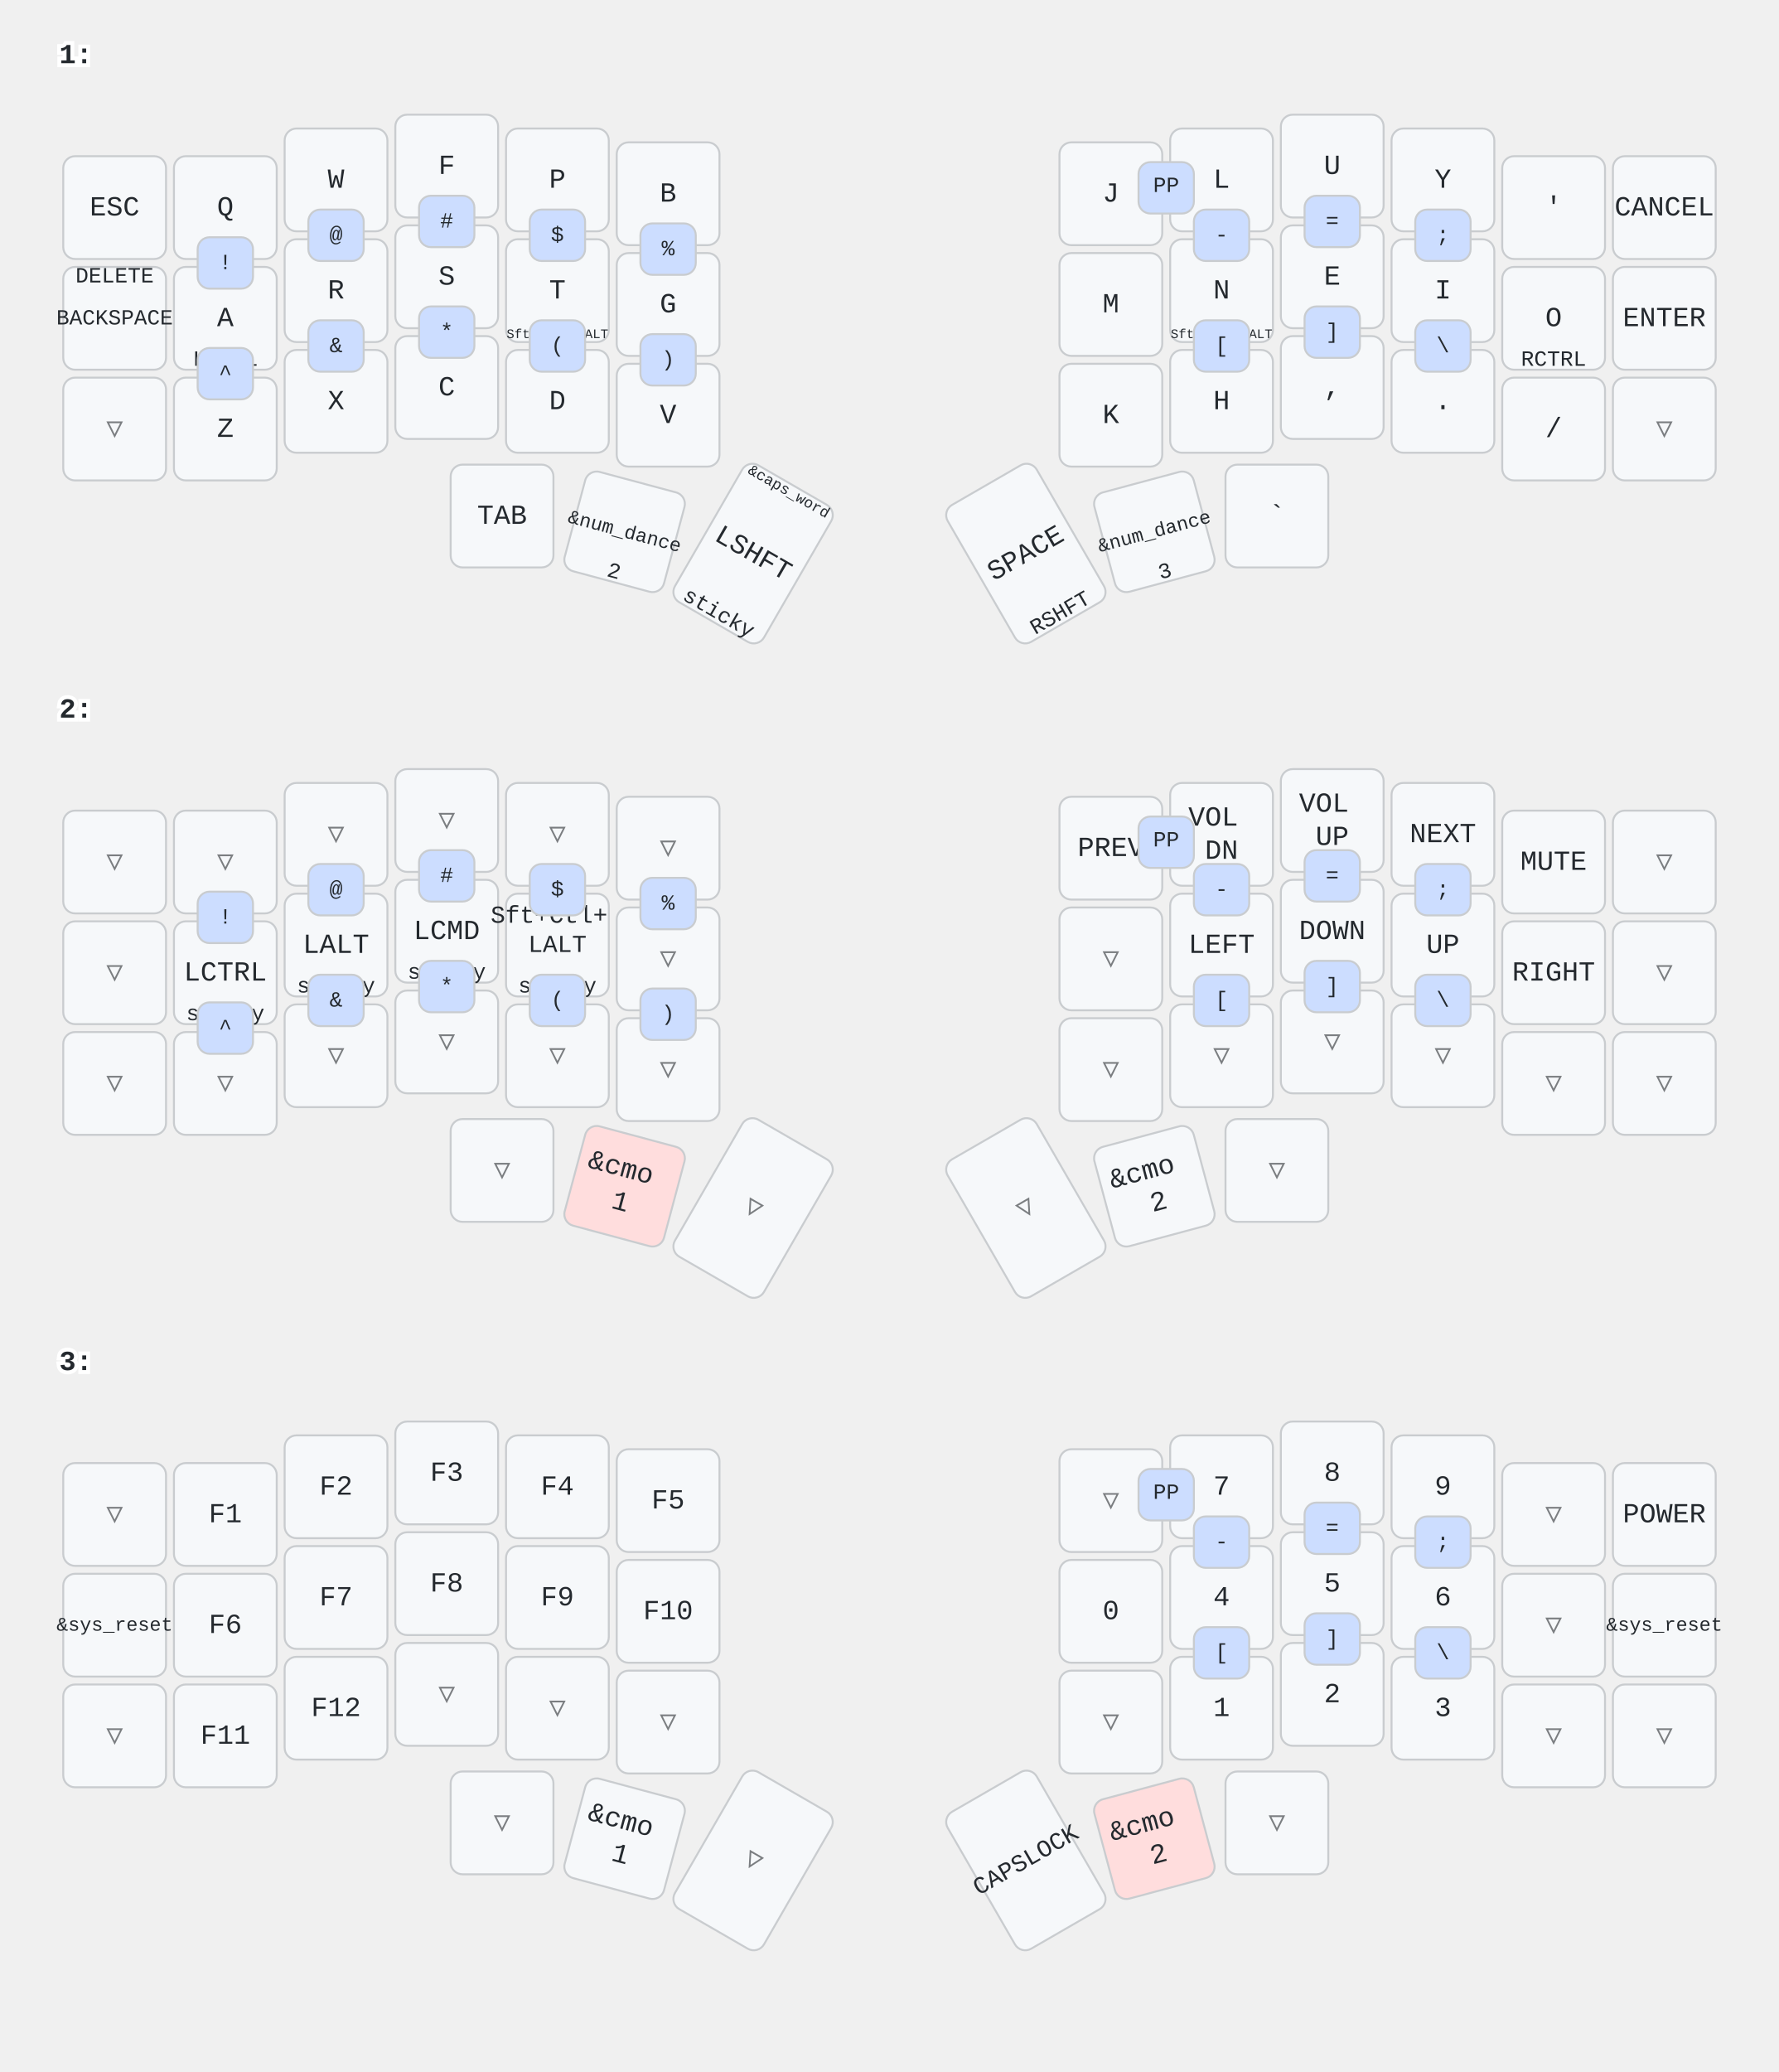
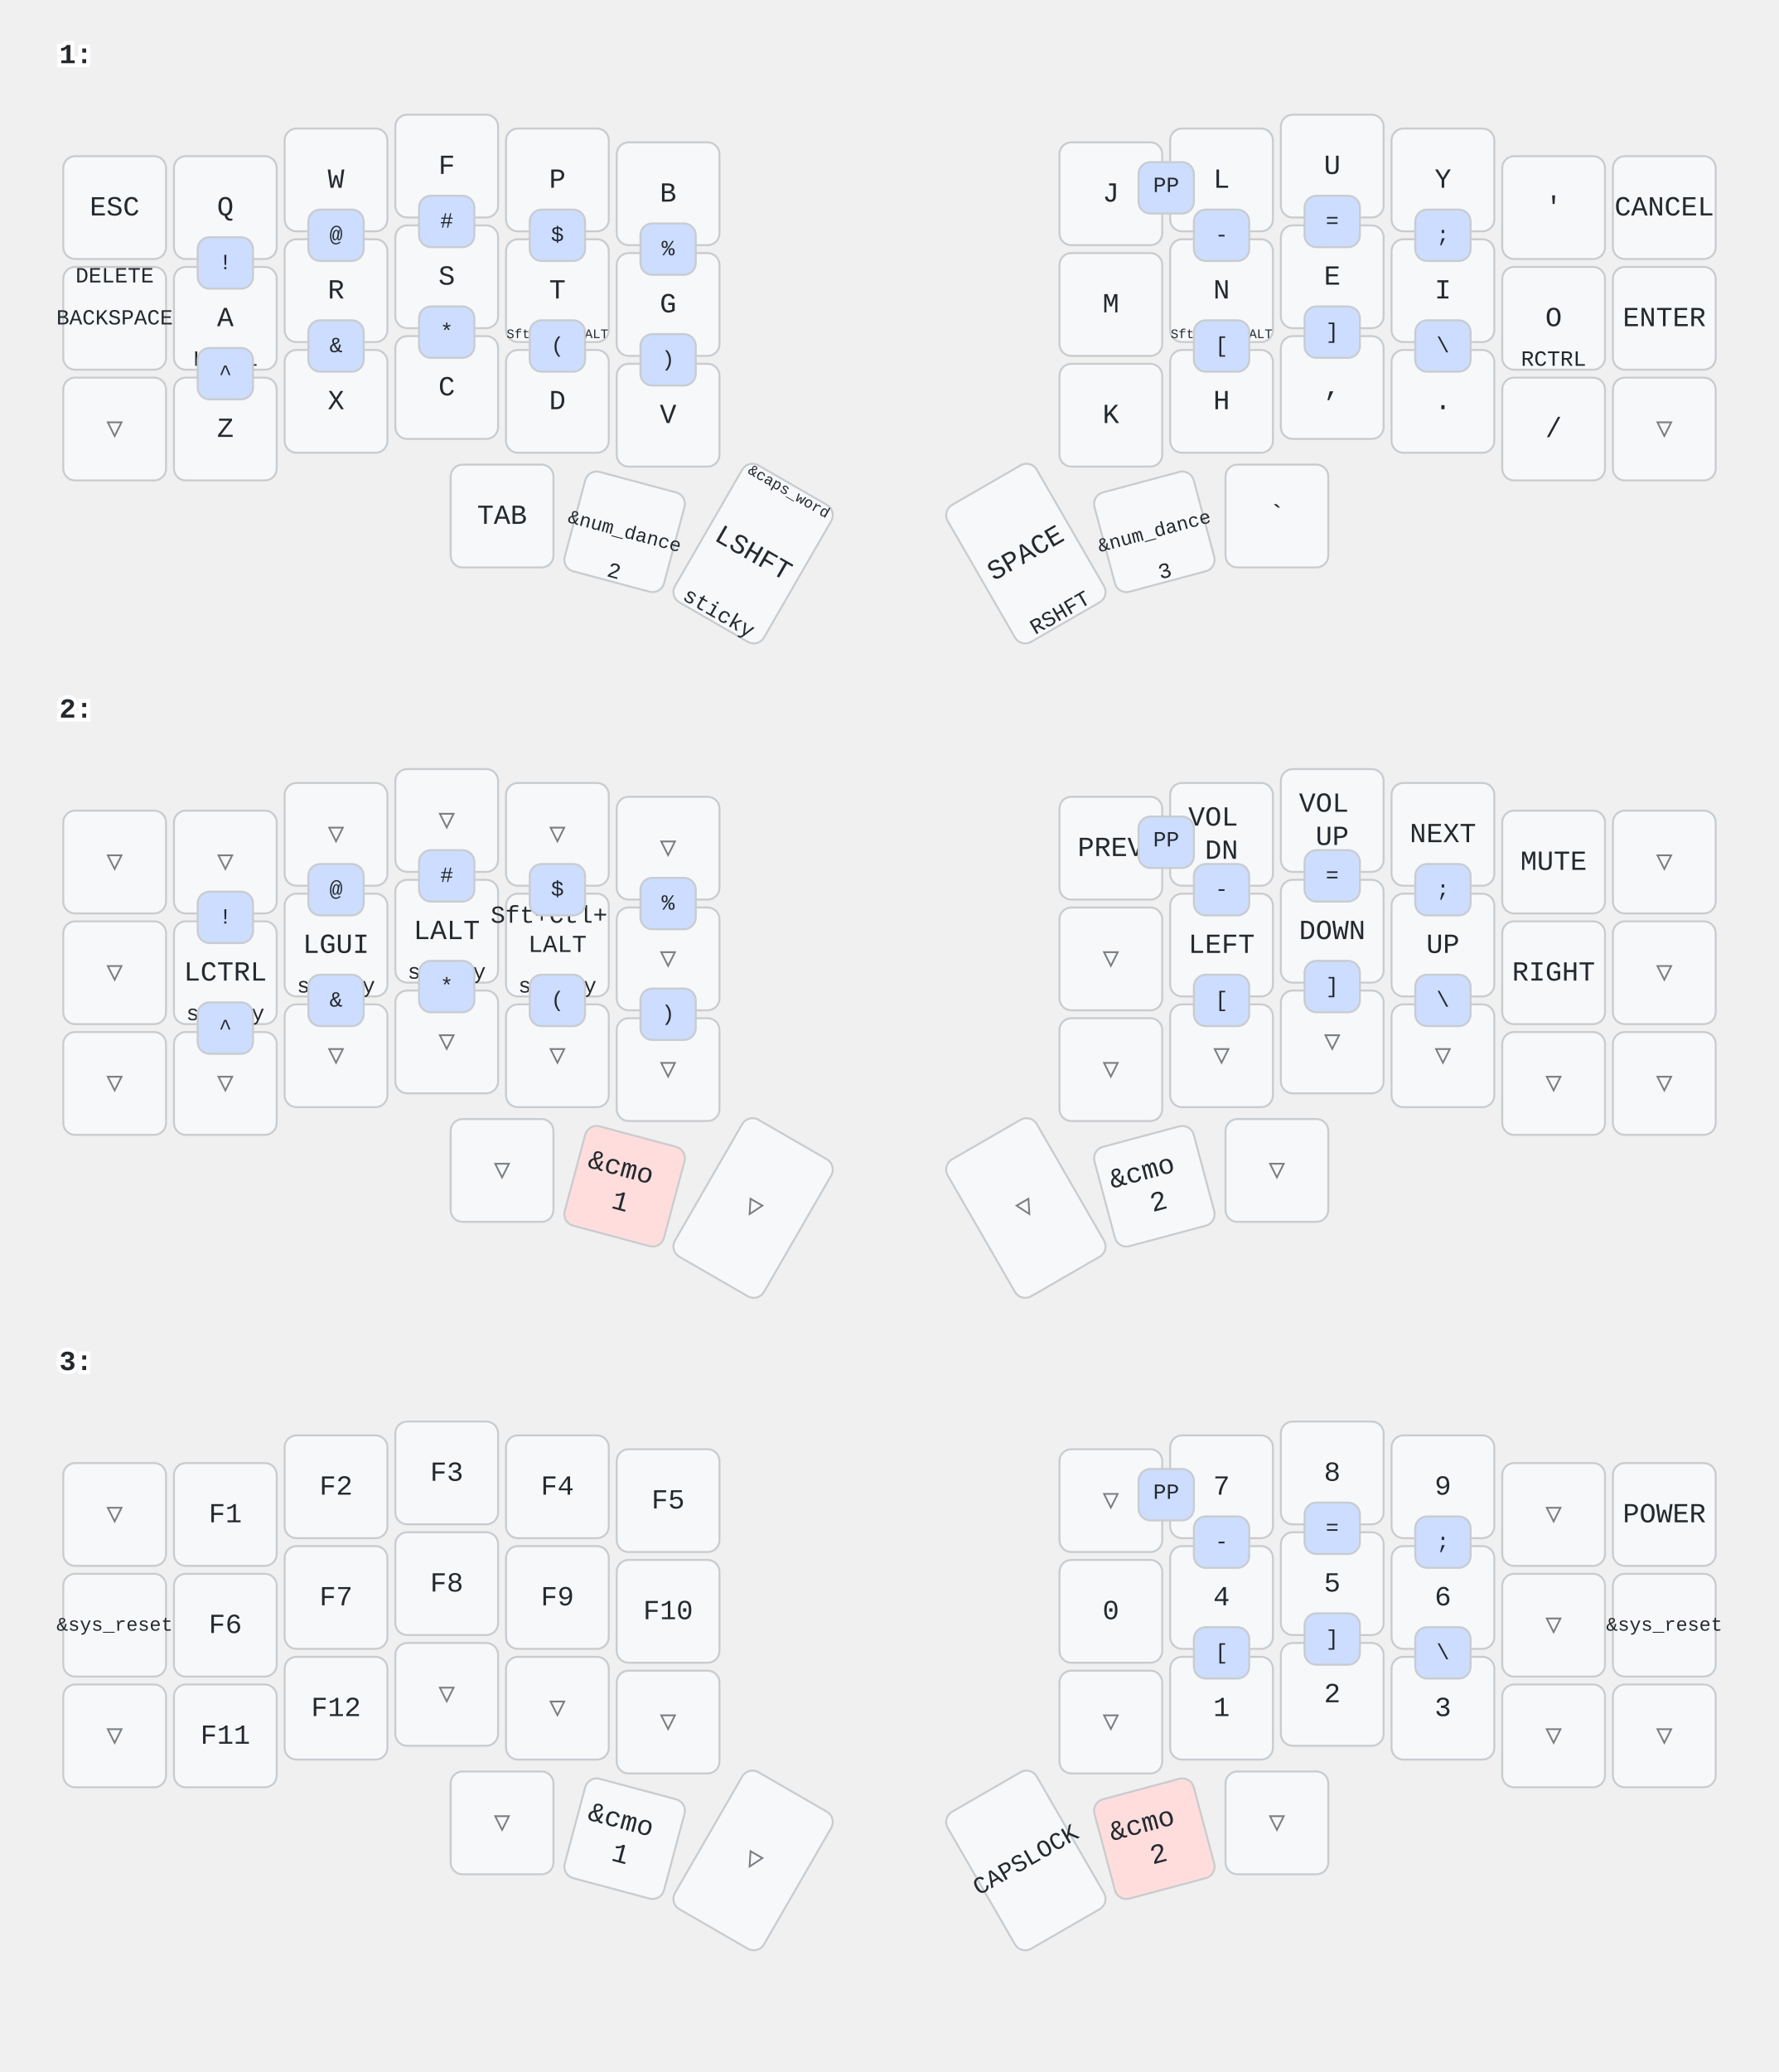
<svg xmlns="http://www.w3.org/2000/svg" width="900" height="1048" viewBox="0 0 900 1048" class="keymap">
  <style>/* inherit to force styles through use tags */
svg path {
    fill: inherit;
}

/* font and background color specifications */
svg.keymap {
    font-family: SFMono-Regular,Consolas,Liberation Mono,Menlo,monospace;
    font-size: 14px;
    font-kerning: normal;
    text-rendering: optimizeLegibility;
    fill: #24292e;
}

/* default key styling */
rect.key {
    fill: #f6f8fa;
}

rect.key, rect.combo {
    stroke: #c9cccf;
    stroke-width: 1;
}

/* default key side styling, only used is draw_key_sides is set */
rect.side {
    filter: brightness(90%);
}

/* color accent for combo boxes */
rect.combo, rect.combo-separate {
    fill: #cdf;
}

/* color accent for held keys */
rect.held, rect.combo.held {
    fill: #fdd;
}

/* color accent for ghost (optional) keys */
rect.ghost, rect.combo.ghost {
    stroke-dasharray: 4, 4;
    stroke-width: 2;
}

text {
    text-anchor: middle;
    dominant-baseline: middle;
}

/* styling for layer labels */
text.label {
    font-weight: bold;
    text-anchor: start;
    stroke: white;
    stroke-width: 4;
    paint-order: stroke;
}

/* styling for optional footer */
text.footer {
    text-anchor: end;
    dominant-baseline: auto;
    stroke: white;
    stroke-width: 4;
    paint-order: stroke;
}

/* styling for combo tap, and key hold/shifted label text */
text.combo, text.hold, text.shifted {
    font-size: 11px;
}

text.hold {
    text-anchor: middle;
    dominant-baseline: auto;
}

text.shifted {
    text-anchor: middle;
    dominant-baseline: hanging;
}

/* styling for hold/shifted label text in combo box */
text.combo.hold, text.combo.shifted {
    font-size: 8px;
}

/* lighter symbol for transparent keys */
text.trans {
    fill: #7b7e81;
}

/* styling for combo dendrons */
path.combo {
    stroke-width: 1;
    stroke: gray;
    fill: none;
}

/* Start Tabler Icons Cleanup */
/* cannot use height/width with glyphs */
.icon-tabler &gt; path {
    fill: inherit;
    stroke: inherit;
    stroke-width: 2;
}
/* hide tabler's default box */
.icon-tabler &gt; path[stroke="none"][fill="none"] {
    visibility: hidden;
}
/* End Tabler Icons Cleanup */
</style>
  <g transform="translate(30, 0)" class="layer-1">
    <text x="0" y="28" class="label">1:</text>
    <g transform="translate(0, 56)">
      <g transform="translate(28, 49)" class="key keypos-0">
        <rect rx="6" ry="6" x="-26" y="-26" width="52" height="52" class="key" />
        <text x="0" y="0" class="key tap">ESC</text>
      </g>
      <g transform="translate(84, 49)" class="key keypos-1">
        <rect rx="6" ry="6" x="-26" y="-26" width="52" height="52" class="key" />
        <text x="0" y="0" class="key tap">Q</text>
      </g>
      <g transform="translate(140, 35)" class="key keypos-2">
        <rect rx="6" ry="6" x="-26" y="-26" width="52" height="52" class="key" />
        <text x="0" y="0" class="key tap">W</text>
      </g>
      <g transform="translate(196, 28)" class="key keypos-3">
        <rect rx="6" ry="6" x="-26" y="-26" width="52" height="52" class="key" />
        <text x="0" y="0" class="key tap">F</text>
      </g>
      <g transform="translate(252, 35)" class="key keypos-4">
        <rect rx="6" ry="6" x="-26" y="-26" width="52" height="52" class="key" />
        <text x="0" y="0" class="key tap">P</text>
      </g>
      <g transform="translate(308, 42)" class="key keypos-5">
        <rect rx="6" ry="6" x="-26" y="-26" width="52" height="52" class="key" />
        <text x="0" y="0" class="key tap">B</text>
      </g>
      <g transform="translate(532, 42)" class="key keypos-6">
        <rect rx="6" ry="6" x="-26" y="-26" width="52" height="52" class="key" />
        <text x="0" y="0" class="key tap">J</text>
      </g>
      <g transform="translate(588, 35)" class="key keypos-7">
        <rect rx="6" ry="6" x="-26" y="-26" width="52" height="52" class="key" />
        <text x="0" y="0" class="key tap">L</text>
      </g>
      <g transform="translate(644, 28)" class="key keypos-8">
        <rect rx="6" ry="6" x="-26" y="-26" width="52" height="52" class="key" />
        <text x="0" y="0" class="key tap">U</text>
      </g>
      <g transform="translate(700, 35)" class="key keypos-9">
        <rect rx="6" ry="6" x="-26" y="-26" width="52" height="52" class="key" />
        <text x="0" y="0" class="key tap">Y</text>
      </g>
      <g transform="translate(756, 49)" class="key keypos-10">
        <rect rx="6" ry="6" x="-26" y="-26" width="52" height="52" class="key" />
        <text x="0" y="0" class="key tap">'</text>
      </g>
      <g transform="translate(812, 49)" class="key keypos-11">
        <rect rx="6" ry="6" x="-26" y="-26" width="52" height="52" class="key" />
        <text x="0" y="0" class="key tap">CANCEL</text>
      </g>
      <g transform="translate(28, 105)" class="key keypos-12">
        <rect rx="6" ry="6" x="-26" y="-26" width="52" height="52" class="key" />
        <text x="0" y="0" class="key tap">
          <tspan style="font-size: 78%">BACKSPACE</tspan>
        </text>
        <text x="0" y="-24" class="key shifted">DELETE</text>
      </g>
      <g transform="translate(84, 105)" class="key keypos-13">
        <rect rx="6" ry="6" x="-26" y="-26" width="52" height="52" class="key" />
        <text x="0" y="0" class="key tap">A</text>
        <text x="0" y="24" class="key hold">LCTRL</text>
      </g>
      <g transform="translate(140, 91)" class="key keypos-14">
        <rect rx="6" ry="6" x="-26" y="-26" width="52" height="52" class="key" />
        <text x="0" y="0" class="key tap">R</text>
        <text x="0" y="24" class="key hold">LGUI</text>
      </g>
      <g transform="translate(196, 84)" class="key keypos-15">
        <rect rx="6" ry="6" x="-26" y="-26" width="52" height="52" class="key" />
        <text x="0" y="0" class="key tap">S</text>
        <text x="0" y="24" class="key hold">LALT</text>
      </g>
      <g transform="translate(252, 91)" class="key keypos-16">
        <rect rx="6" ry="6" x="-26" y="-26" width="52" height="52" class="key" />
        <text x="0" y="0" class="key tap">T</text>
        <text x="0" y="24" class="key hold">
          <tspan style="font-size: 60%">Sft+Ctl+ LALT</tspan>
        </text>
      </g>
      <g transform="translate(308, 98)" class="key keypos-17">
        <rect rx="6" ry="6" x="-26" y="-26" width="52" height="52" class="key" />
        <text x="0" y="0" class="key tap">G</text>
      </g>
      <g transform="translate(532, 98)" class="key keypos-18">
        <rect rx="6" ry="6" x="-26" y="-26" width="52" height="52" class="key" />
        <text x="0" y="0" class="key tap">M</text>
      </g>
      <g transform="translate(588, 91)" class="key keypos-19">
        <rect rx="6" ry="6" x="-26" y="-26" width="52" height="52" class="key" />
        <text x="0" y="0" class="key tap">N</text>
        <text x="0" y="24" class="key hold">
          <tspan style="font-size: 60%">Sft+Ctl+ LALT</tspan>
        </text>
      </g>
      <g transform="translate(644, 84)" class="key keypos-20">
        <rect rx="6" ry="6" x="-26" y="-26" width="52" height="52" class="key" />
        <text x="0" y="0" class="key tap">E</text>
        <text x="0" y="24" class="key hold">RALT</text>
      </g>
      <g transform="translate(700, 91)" class="key keypos-21">
        <rect rx="6" ry="6" x="-26" y="-26" width="52" height="52" class="key" />
        <text x="0" y="0" class="key tap">I</text>
        <text x="0" y="24" class="key hold">RGUI</text>
      </g>
      <g transform="translate(756, 105)" class="key keypos-22">
        <rect rx="6" ry="6" x="-26" y="-26" width="52" height="52" class="key" />
        <text x="0" y="0" class="key tap">O</text>
        <text x="0" y="24" class="key hold">RCTRL</text>
      </g>
      <g transform="translate(812, 105)" class="key keypos-23">
        <rect rx="6" ry="6" x="-26" y="-26" width="52" height="52" class="key" />
        <text x="0" y="0" class="key tap">ENTER</text>
      </g>
      <g transform="translate(28, 161)" class="key trans keypos-24">
        <rect rx="6" ry="6" x="-26" y="-26" width="52" height="52" class="key trans" />
        <text x="0" y="0" class="key trans tap">▽</text>
      </g>
      <g transform="translate(84, 161)" class="key keypos-25">
        <rect rx="6" ry="6" x="-26" y="-26" width="52" height="52" class="key" />
        <text x="0" y="0" class="key tap">Z</text>
      </g>
      <g transform="translate(140, 147)" class="key keypos-26">
        <rect rx="6" ry="6" x="-26" y="-26" width="52" height="52" class="key" />
        <text x="0" y="0" class="key tap">X</text>
      </g>
      <g transform="translate(196, 140)" class="key keypos-27">
        <rect rx="6" ry="6" x="-26" y="-26" width="52" height="52" class="key" />
        <text x="0" y="0" class="key tap">C</text>
      </g>
      <g transform="translate(252, 147)" class="key keypos-28">
        <rect rx="6" ry="6" x="-26" y="-26" width="52" height="52" class="key" />
        <text x="0" y="0" class="key tap">D</text>
      </g>
      <g transform="translate(308, 154)" class="key keypos-29">
        <rect rx="6" ry="6" x="-26" y="-26" width="52" height="52" class="key" />
        <text x="0" y="0" class="key tap">V</text>
      </g>
      <g transform="translate(532, 154)" class="key keypos-30">
        <rect rx="6" ry="6" x="-26" y="-26" width="52" height="52" class="key" />
        <text x="0" y="0" class="key tap">K</text>
      </g>
      <g transform="translate(588, 147)" class="key keypos-31">
        <rect rx="6" ry="6" x="-26" y="-26" width="52" height="52" class="key" />
        <text x="0" y="0" class="key tap">H</text>
      </g>
      <g transform="translate(644, 140)" class="key keypos-32">
        <rect rx="6" ry="6" x="-26" y="-26" width="52" height="52" class="key" />
        <text x="0" y="0" class="key tap">,</text>
      </g>
      <g transform="translate(700, 147)" class="key keypos-33">
        <rect rx="6" ry="6" x="-26" y="-26" width="52" height="52" class="key" />
        <text x="0" y="0" class="key tap">.</text>
      </g>
      <g transform="translate(756, 161)" class="key keypos-34">
        <rect rx="6" ry="6" x="-26" y="-26" width="52" height="52" class="key" />
        <text x="0" y="0" class="key tap">/</text>
      </g>
      <g transform="translate(812, 161)" class="key trans keypos-35">
        <rect rx="6" ry="6" x="-26" y="-26" width="52" height="52" class="key trans" />
        <text x="0" y="0" class="key trans tap">▽</text>
      </g>
      <g transform="translate(224, 205)" class="key keypos-36">
        <rect rx="6" ry="6" x="-26" y="-26" width="52" height="52" class="key" />
        <text x="0" y="0" class="key tap">TAB</text>
      </g>
      <g transform="translate(286, 213) rotate(15.0)" class="key keypos-37">
        <rect rx="6" ry="6" x="-26" y="-26" width="52" height="52" class="key" />
        <text x="0" y="0" class="key tap">
          <tspan style="font-size: 70%">&amp;num_dance</tspan>
        </text>
        <text x="0" y="24" class="key hold">2</text>
      </g>
      <g transform="translate(351, 224) rotate(30.0)" class="key keypos-38">
        <rect rx="6" ry="6" x="-26" y="-40" width="52" height="80" class="key" />
        <text x="0" y="0" class="key tap">LSHFT</text>
        <text x="0" y="38" class="key hold">sticky</text>
        <text x="0" y="-38" class="key shifted">
          <tspan style="font-size: 70%">&amp;caps_word</tspan>
        </text>
      </g>
      <g transform="translate(489, 224) rotate(-30.0)" class="key keypos-39">
        <rect rx="6" ry="6" x="-26" y="-40" width="52" height="80" class="key" />
        <text x="0" y="0" class="key tap">SPACE</text>
        <text x="0" y="38" class="key hold">RSHFT</text>
      </g>
      <g transform="translate(554, 213) rotate(-15.0)" class="key keypos-40">
        <rect rx="6" ry="6" x="-26" y="-26" width="52" height="52" class="key" />
        <text x="0" y="0" class="key tap">
          <tspan style="font-size: 70%">&amp;num_dance</tspan>
        </text>
        <text x="0" y="24" class="key hold">3</text>
      </g>
      <g transform="translate(616, 205)" class="key keypos-41">
        <rect rx="6" ry="6" x="-26" y="-26" width="52" height="52" class="key" />
        <text x="0" y="0" class="key tap">`</text>
      </g>
      <g class="combo combopos-0">
        <rect rx="6" ry="6" x="70" y="64" width="28" height="26" class="combo" />
        <text x="84" y="77" class="combo tap">!</text>
      </g>
      <g class="combo combopos-1">
        <rect rx="6" ry="6" x="126" y="50" width="28" height="26" class="combo" />
        <text x="140" y="63" class="combo tap">@</text>
      </g>
      <g class="combo combopos-2">
        <rect rx="6" ry="6" x="182" y="43" width="28" height="26" class="combo" />
        <text x="196" y="56" class="combo tap">#</text>
      </g>
      <g class="combo combopos-3">
        <rect rx="6" ry="6" x="238" y="50" width="28" height="26" class="combo" />
        <text x="252" y="63" class="combo tap">$</text>
      </g>
      <g class="combo combopos-4">
        <rect rx="6" ry="6" x="294" y="57" width="28" height="26" class="combo" />
        <text x="308" y="70" class="combo tap">%</text>
      </g>
      <g class="combo combopos-5">
        <rect rx="6" ry="6" x="70" y="120" width="28" height="26" class="combo" />
        <text x="84" y="133" class="combo tap">^</text>
      </g>
      <g class="combo combopos-6">
        <rect rx="6" ry="6" x="126" y="106" width="28" height="26" class="combo" />
        <text x="140" y="119" class="combo tap">&amp;</text>
      </g>
      <g class="combo combopos-7">
        <rect rx="6" ry="6" x="182" y="99" width="28" height="26" class="combo" />
        <text x="196" y="112" class="combo tap">*</text>
      </g>
      <g class="combo combopos-8">
        <rect rx="6" ry="6" x="238" y="106" width="28" height="26" class="combo" />
        <text x="252" y="119" class="combo tap">(</text>
      </g>
      <g class="combo combopos-9">
        <rect rx="6" ry="6" x="294" y="113" width="28" height="26" class="combo" />
        <text x="308" y="126" class="combo tap">)</text>
      </g>
      <g class="combo combopos-10">
        <rect rx="6" ry="6" x="574" y="50" width="28" height="26" class="combo" />
        <text x="588" y="63" class="combo tap">-</text>
      </g>
      <g class="combo combopos-11">
        <rect rx="6" ry="6" x="630" y="43" width="28" height="26" class="combo" />
        <text x="644" y="56" class="combo tap">=</text>
      </g>
      <g class="combo combopos-12">
        <rect rx="6" ry="6" x="686" y="50" width="28" height="26" class="combo" />
        <text x="700" y="63" class="combo tap">;</text>
      </g>
      <g class="combo combopos-13">
        <rect rx="6" ry="6" x="574" y="106" width="28" height="26" class="combo" />
        <text x="588" y="119" class="combo tap">[</text>
      </g>
      <g class="combo combopos-14">
        <rect rx="6" ry="6" x="630" y="99" width="28" height="26" class="combo" />
        <text x="644" y="112" class="combo tap">]</text>
      </g>
      <g class="combo combopos-15">
        <rect rx="6" ry="6" x="686" y="106" width="28" height="26" class="combo" />
        <text x="700" y="119" class="combo tap">\</text>
      </g>
      <g class="combo combopos-16">
        <rect rx="6" ry="6" x="546" y="26" width="28" height="26" class="combo" />
        <text x="560" y="38" class="combo tap">PP</text>
      </g>
    </g>
  </g>
  <g transform="translate(30, 331)" class="layer-2">
    <text x="0" y="28" class="label">2:</text>
    <g transform="translate(0, 56)">
      <g transform="translate(28, 49)" class="key trans keypos-0">
        <rect rx="6" ry="6" x="-26" y="-26" width="52" height="52" class="key trans" />
        <text x="0" y="0" class="key trans tap">▽</text>
      </g>
      <g transform="translate(84, 49)" class="key trans keypos-1">
        <rect rx="6" ry="6" x="-26" y="-26" width="52" height="52" class="key trans" />
        <text x="0" y="0" class="key trans tap">▽</text>
      </g>
      <g transform="translate(140, 35)" class="key trans keypos-2">
        <rect rx="6" ry="6" x="-26" y="-26" width="52" height="52" class="key trans" />
        <text x="0" y="0" class="key trans tap">▽</text>
      </g>
      <g transform="translate(196, 28)" class="key trans keypos-3">
        <rect rx="6" ry="6" x="-26" y="-26" width="52" height="52" class="key trans" />
        <text x="0" y="0" class="key trans tap">▽</text>
      </g>
      <g transform="translate(252, 35)" class="key trans keypos-4">
        <rect rx="6" ry="6" x="-26" y="-26" width="52" height="52" class="key trans" />
        <text x="0" y="0" class="key trans tap">▽</text>
      </g>
      <g transform="translate(308, 42)" class="key trans keypos-5">
        <rect rx="6" ry="6" x="-26" y="-26" width="52" height="52" class="key trans" />
        <text x="0" y="0" class="key trans tap">▽</text>
      </g>
      <g transform="translate(532, 42)" class="key keypos-6">
        <rect rx="6" ry="6" x="-26" y="-26" width="52" height="52" class="key" />
        <text x="0" y="0" class="key tap">PREV</text>
      </g>
      <g transform="translate(588, 35)" class="key keypos-7">
        <rect rx="6" ry="6" x="-26" y="-26" width="52" height="52" class="key" />
        <text x="0" y="0" class="key tap">
          <tspan x="0" dy="-0.6em">VOL</tspan>
          <tspan x="0" dy="1.2em">DN</tspan>
        </text>
      </g>
      <g transform="translate(644, 28)" class="key keypos-8">
        <rect rx="6" ry="6" x="-26" y="-26" width="52" height="52" class="key" />
        <text x="0" y="0" class="key tap">
          <tspan x="0" dy="-0.6em">VOL</tspan>
          <tspan x="0" dy="1.2em">UP</tspan>
        </text>
      </g>
      <g transform="translate(700, 35)" class="key keypos-9">
        <rect rx="6" ry="6" x="-26" y="-26" width="52" height="52" class="key" />
        <text x="0" y="0" class="key tap">NEXT</text>
      </g>
      <g transform="translate(756, 49)" class="key keypos-10">
        <rect rx="6" ry="6" x="-26" y="-26" width="52" height="52" class="key" />
        <text x="0" y="0" class="key tap">MUTE</text>
      </g>
      <g transform="translate(812, 49)" class="key trans keypos-11">
        <rect rx="6" ry="6" x="-26" y="-26" width="52" height="52" class="key trans" />
        <text x="0" y="0" class="key trans tap">▽</text>
      </g>
      <g transform="translate(28, 105)" class="key trans keypos-12">
        <rect rx="6" ry="6" x="-26" y="-26" width="52" height="52" class="key trans" />
        <text x="0" y="0" class="key trans tap">▽</text>
      </g>
      <g transform="translate(84, 105)" class="key keypos-13">
        <rect rx="6" ry="6" x="-26" y="-26" width="52" height="52" class="key" />
        <text x="0" y="0" class="key tap">LCTRL</text>
        <text x="0" y="24" class="key hold">sticky</text>
      </g>
      <g transform="translate(140, 91)" class="key keypos-14">
        <rect rx="6" ry="6" x="-26" y="-26" width="52" height="52" class="key" />
+         <text x="0" y="0" class="key tap">LGUI</text>
+         <text x="0" y="24" class="key hold">sticky</text>
+       </g>
+       <g transform="translate(196, 84)" class="key keypos-15">
+         <rect rx="6" ry="6" x="-26" y="-26" width="52" height="52" class="key" />
        <text x="0" y="0" class="key tap">LALT</text>
-         <text x="0" y="24" class="key hold">sticky</text>
-       </g>
-       <g transform="translate(196, 84)" class="key keypos-15">
-         <rect rx="6" ry="6" x="-26" y="-26" width="52" height="52" class="key" />
-         <text x="0" y="0" class="key tap">LCMD</text>
        <text x="0" y="24" class="key hold">sticky</text>
      </g>
      <g transform="translate(252, 91)" class="key keypos-16">
        <rect rx="6" ry="6" x="-26" y="-26" width="52" height="52" class="key" />
        <text x="0" y="0" class="key tap">
          <tspan x="0" dy="-1.2em" style="font-size: 88%">Sft+Ctl+</tspan>
          <tspan x="0" dy="1.2em" style="font-size: 88%">LALT</tspan>
        </text>
        <text x="0" y="24" class="key hold">sticky</text>
      </g>
      <g transform="translate(308, 98)" class="key trans keypos-17">
        <rect rx="6" ry="6" x="-26" y="-26" width="52" height="52" class="key trans" />
        <text x="0" y="0" class="key trans tap">▽</text>
      </g>
      <g transform="translate(532, 98)" class="key trans keypos-18">
        <rect rx="6" ry="6" x="-26" y="-26" width="52" height="52" class="key trans" />
        <text x="0" y="0" class="key trans tap">▽</text>
      </g>
      <g transform="translate(588, 91)" class="key keypos-19">
        <rect rx="6" ry="6" x="-26" y="-26" width="52" height="52" class="key" />
        <text x="0" y="0" class="key tap">LEFT</text>
      </g>
      <g transform="translate(644, 84)" class="key keypos-20">
        <rect rx="6" ry="6" x="-26" y="-26" width="52" height="52" class="key" />
        <text x="0" y="0" class="key tap">DOWN</text>
      </g>
      <g transform="translate(700, 91)" class="key keypos-21">
        <rect rx="6" ry="6" x="-26" y="-26" width="52" height="52" class="key" />
        <text x="0" y="0" class="key tap">UP</text>
      </g>
      <g transform="translate(756, 105)" class="key keypos-22">
        <rect rx="6" ry="6" x="-26" y="-26" width="52" height="52" class="key" />
        <text x="0" y="0" class="key tap">RIGHT</text>
      </g>
      <g transform="translate(812, 105)" class="key trans keypos-23">
        <rect rx="6" ry="6" x="-26" y="-26" width="52" height="52" class="key trans" />
        <text x="0" y="0" class="key trans tap">▽</text>
      </g>
      <g transform="translate(28, 161)" class="key trans keypos-24">
        <rect rx="6" ry="6" x="-26" y="-26" width="52" height="52" class="key trans" />
        <text x="0" y="0" class="key trans tap">▽</text>
      </g>
      <g transform="translate(84, 161)" class="key trans keypos-25">
        <rect rx="6" ry="6" x="-26" y="-26" width="52" height="52" class="key trans" />
        <text x="0" y="0" class="key trans tap">▽</text>
      </g>
      <g transform="translate(140, 147)" class="key trans keypos-26">
        <rect rx="6" ry="6" x="-26" y="-26" width="52" height="52" class="key trans" />
        <text x="0" y="0" class="key trans tap">▽</text>
      </g>
      <g transform="translate(196, 140)" class="key trans keypos-27">
        <rect rx="6" ry="6" x="-26" y="-26" width="52" height="52" class="key trans" />
        <text x="0" y="0" class="key trans tap">▽</text>
      </g>
      <g transform="translate(252, 147)" class="key trans keypos-28">
        <rect rx="6" ry="6" x="-26" y="-26" width="52" height="52" class="key trans" />
        <text x="0" y="0" class="key trans tap">▽</text>
      </g>
      <g transform="translate(308, 154)" class="key trans keypos-29">
        <rect rx="6" ry="6" x="-26" y="-26" width="52" height="52" class="key trans" />
        <text x="0" y="0" class="key trans tap">▽</text>
      </g>
      <g transform="translate(532, 154)" class="key trans keypos-30">
        <rect rx="6" ry="6" x="-26" y="-26" width="52" height="52" class="key trans" />
        <text x="0" y="0" class="key trans tap">▽</text>
      </g>
      <g transform="translate(588, 147)" class="key trans keypos-31">
        <rect rx="6" ry="6" x="-26" y="-26" width="52" height="52" class="key trans" />
        <text x="0" y="0" class="key trans tap">▽</text>
      </g>
      <g transform="translate(644, 140)" class="key trans keypos-32">
        <rect rx="6" ry="6" x="-26" y="-26" width="52" height="52" class="key trans" />
        <text x="0" y="0" class="key trans tap">▽</text>
      </g>
      <g transform="translate(700, 147)" class="key trans keypos-33">
        <rect rx="6" ry="6" x="-26" y="-26" width="52" height="52" class="key trans" />
        <text x="0" y="0" class="key trans tap">▽</text>
      </g>
      <g transform="translate(756, 161)" class="key trans keypos-34">
        <rect rx="6" ry="6" x="-26" y="-26" width="52" height="52" class="key trans" />
        <text x="0" y="0" class="key trans tap">▽</text>
      </g>
      <g transform="translate(812, 161)" class="key trans keypos-35">
        <rect rx="6" ry="6" x="-26" y="-26" width="52" height="52" class="key trans" />
        <text x="0" y="0" class="key trans tap">▽</text>
      </g>
      <g transform="translate(224, 205)" class="key trans keypos-36">
        <rect rx="6" ry="6" x="-26" y="-26" width="52" height="52" class="key trans" />
        <text x="0" y="0" class="key trans tap">▽</text>
      </g>
      <g transform="translate(286, 213) rotate(15.0)" class="key held keypos-37">
        <rect rx="6" ry="6" x="-26" y="-26" width="52" height="52" class="key held" />
        <text x="0" y="0" class="key held tap">
          <tspan x="0" dy="-0.6em">&amp;cmo</tspan>
          <tspan x="0" dy="1.2em">1</tspan>
        </text>
      </g>
      <g transform="translate(351, 224) rotate(30.0)" class="key trans keypos-38">
        <rect rx="6" ry="6" x="-26" y="-40" width="52" height="80" class="key trans" />
        <text x="0" y="0" class="key trans tap">▽</text>
      </g>
      <g transform="translate(489, 224) rotate(-30.0)" class="key trans keypos-39">
        <rect rx="6" ry="6" x="-26" y="-40" width="52" height="80" class="key trans" />
        <text x="0" y="0" class="key trans tap">▽</text>
      </g>
      <g transform="translate(554, 213) rotate(-15.0)" class="key keypos-40">
        <rect rx="6" ry="6" x="-26" y="-26" width="52" height="52" class="key" />
        <text x="0" y="0" class="key tap">
          <tspan x="0" dy="-0.6em">&amp;cmo</tspan>
          <tspan x="0" dy="1.2em">2</tspan>
        </text>
      </g>
      <g transform="translate(616, 205)" class="key trans keypos-41">
        <rect rx="6" ry="6" x="-26" y="-26" width="52" height="52" class="key trans" />
        <text x="0" y="0" class="key trans tap">▽</text>
      </g>
      <g class="combo combopos-0">
        <rect rx="6" ry="6" x="70" y="64" width="28" height="26" class="combo" />
        <text x="84" y="77" class="combo tap">!</text>
      </g>
      <g class="combo combopos-1">
        <rect rx="6" ry="6" x="126" y="50" width="28" height="26" class="combo" />
        <text x="140" y="63" class="combo tap">@</text>
      </g>
      <g class="combo combopos-2">
        <rect rx="6" ry="6" x="182" y="43" width="28" height="26" class="combo" />
        <text x="196" y="56" class="combo tap">#</text>
      </g>
      <g class="combo combopos-3">
        <rect rx="6" ry="6" x="238" y="50" width="28" height="26" class="combo" />
        <text x="252" y="63" class="combo tap">$</text>
      </g>
      <g class="combo combopos-4">
        <rect rx="6" ry="6" x="294" y="57" width="28" height="26" class="combo" />
        <text x="308" y="70" class="combo tap">%</text>
      </g>
      <g class="combo combopos-5">
        <rect rx="6" ry="6" x="70" y="120" width="28" height="26" class="combo" />
        <text x="84" y="133" class="combo tap">^</text>
      </g>
      <g class="combo combopos-6">
        <rect rx="6" ry="6" x="126" y="106" width="28" height="26" class="combo" />
        <text x="140" y="119" class="combo tap">&amp;</text>
      </g>
      <g class="combo combopos-7">
        <rect rx="6" ry="6" x="182" y="99" width="28" height="26" class="combo" />
        <text x="196" y="112" class="combo tap">*</text>
      </g>
      <g class="combo combopos-8">
        <rect rx="6" ry="6" x="238" y="106" width="28" height="26" class="combo" />
        <text x="252" y="119" class="combo tap">(</text>
      </g>
      <g class="combo combopos-9">
        <rect rx="6" ry="6" x="294" y="113" width="28" height="26" class="combo" />
        <text x="308" y="126" class="combo tap">)</text>
      </g>
      <g class="combo combopos-10">
        <rect rx="6" ry="6" x="574" y="50" width="28" height="26" class="combo" />
        <text x="588" y="63" class="combo tap">-</text>
      </g>
      <g class="combo combopos-11">
        <rect rx="6" ry="6" x="630" y="43" width="28" height="26" class="combo" />
        <text x="644" y="56" class="combo tap">=</text>
      </g>
      <g class="combo combopos-12">
        <rect rx="6" ry="6" x="686" y="50" width="28" height="26" class="combo" />
        <text x="700" y="63" class="combo tap">;</text>
      </g>
      <g class="combo combopos-13">
        <rect rx="6" ry="6" x="574" y="106" width="28" height="26" class="combo" />
        <text x="588" y="119" class="combo tap">[</text>
      </g>
      <g class="combo combopos-14">
        <rect rx="6" ry="6" x="630" y="99" width="28" height="26" class="combo" />
        <text x="644" y="112" class="combo tap">]</text>
      </g>
      <g class="combo combopos-15">
        <rect rx="6" ry="6" x="686" y="106" width="28" height="26" class="combo" />
        <text x="700" y="119" class="combo tap">\</text>
      </g>
      <g class="combo combopos-16">
        <rect rx="6" ry="6" x="546" y="26" width="28" height="26" class="combo" />
        <text x="560" y="38" class="combo tap">PP</text>
      </g>
    </g>
  </g>
  <g transform="translate(30, 661)" class="layer-3">
    <text x="0" y="28" class="label">3:</text>
    <g transform="translate(0, 56)">
      <g transform="translate(28, 49)" class="key trans keypos-0">
        <rect rx="6" ry="6" x="-26" y="-26" width="52" height="52" class="key trans" />
        <text x="0" y="0" class="key trans tap">▽</text>
      </g>
      <g transform="translate(84, 49)" class="key keypos-1">
        <rect rx="6" ry="6" x="-26" y="-26" width="52" height="52" class="key" />
        <text x="0" y="0" class="key tap">F1</text>
      </g>
      <g transform="translate(140, 35)" class="key keypos-2">
        <rect rx="6" ry="6" x="-26" y="-26" width="52" height="52" class="key" />
        <text x="0" y="0" class="key tap">F2</text>
      </g>
      <g transform="translate(196, 28)" class="key keypos-3">
        <rect rx="6" ry="6" x="-26" y="-26" width="52" height="52" class="key" />
        <text x="0" y="0" class="key tap">F3</text>
      </g>
      <g transform="translate(252, 35)" class="key keypos-4">
        <rect rx="6" ry="6" x="-26" y="-26" width="52" height="52" class="key" />
        <text x="0" y="0" class="key tap">F4</text>
      </g>
      <g transform="translate(308, 42)" class="key keypos-5">
        <rect rx="6" ry="6" x="-26" y="-26" width="52" height="52" class="key" />
        <text x="0" y="0" class="key tap">F5</text>
      </g>
      <g transform="translate(532, 42)" class="key trans keypos-6">
        <rect rx="6" ry="6" x="-26" y="-26" width="52" height="52" class="key trans" />
        <text x="0" y="0" class="key trans tap">▽</text>
      </g>
      <g transform="translate(588, 35)" class="key keypos-7">
        <rect rx="6" ry="6" x="-26" y="-26" width="52" height="52" class="key" />
        <text x="0" y="0" class="key tap">7</text>
      </g>
      <g transform="translate(644, 28)" class="key keypos-8">
        <rect rx="6" ry="6" x="-26" y="-26" width="52" height="52" class="key" />
        <text x="0" y="0" class="key tap">8</text>
      </g>
      <g transform="translate(700, 35)" class="key keypos-9">
        <rect rx="6" ry="6" x="-26" y="-26" width="52" height="52" class="key" />
        <text x="0" y="0" class="key tap">9</text>
      </g>
      <g transform="translate(756, 49)" class="key trans keypos-10">
        <rect rx="6" ry="6" x="-26" y="-26" width="52" height="52" class="key trans" />
        <text x="0" y="0" class="key trans tap">▽</text>
      </g>
      <g transform="translate(812, 49)" class="key keypos-11">
        <rect rx="6" ry="6" x="-26" y="-26" width="52" height="52" class="key" />
        <text x="0" y="0" class="key tap">POWER</text>
      </g>
      <g transform="translate(28, 105)" class="key keypos-12">
        <rect rx="6" ry="6" x="-26" y="-26" width="52" height="52" class="key" />
        <text x="0" y="0" class="key tap">
          <tspan style="font-size: 70%">&amp;sys_reset</tspan>
        </text>
      </g>
      <g transform="translate(84, 105)" class="key keypos-13">
        <rect rx="6" ry="6" x="-26" y="-26" width="52" height="52" class="key" />
        <text x="0" y="0" class="key tap">F6</text>
      </g>
      <g transform="translate(140, 91)" class="key keypos-14">
        <rect rx="6" ry="6" x="-26" y="-26" width="52" height="52" class="key" />
        <text x="0" y="0" class="key tap">F7</text>
      </g>
      <g transform="translate(196, 84)" class="key keypos-15">
        <rect rx="6" ry="6" x="-26" y="-26" width="52" height="52" class="key" />
        <text x="0" y="0" class="key tap">F8</text>
      </g>
      <g transform="translate(252, 91)" class="key keypos-16">
        <rect rx="6" ry="6" x="-26" y="-26" width="52" height="52" class="key" />
        <text x="0" y="0" class="key tap">F9</text>
      </g>
      <g transform="translate(308, 98)" class="key keypos-17">
        <rect rx="6" ry="6" x="-26" y="-26" width="52" height="52" class="key" />
        <text x="0" y="0" class="key tap">F10</text>
      </g>
      <g transform="translate(532, 98)" class="key keypos-18">
        <rect rx="6" ry="6" x="-26" y="-26" width="52" height="52" class="key" />
        <text x="0" y="0" class="key tap">0</text>
      </g>
      <g transform="translate(588, 91)" class="key keypos-19">
        <rect rx="6" ry="6" x="-26" y="-26" width="52" height="52" class="key" />
        <text x="0" y="0" class="key tap">4</text>
      </g>
      <g transform="translate(644, 84)" class="key keypos-20">
        <rect rx="6" ry="6" x="-26" y="-26" width="52" height="52" class="key" />
        <text x="0" y="0" class="key tap">5</text>
      </g>
      <g transform="translate(700, 91)" class="key keypos-21">
        <rect rx="6" ry="6" x="-26" y="-26" width="52" height="52" class="key" />
        <text x="0" y="0" class="key tap">6</text>
      </g>
      <g transform="translate(756, 105)" class="key trans keypos-22">
        <rect rx="6" ry="6" x="-26" y="-26" width="52" height="52" class="key trans" />
        <text x="0" y="0" class="key trans tap">▽</text>
      </g>
      <g transform="translate(812, 105)" class="key keypos-23">
        <rect rx="6" ry="6" x="-26" y="-26" width="52" height="52" class="key" />
        <text x="0" y="0" class="key tap">
          <tspan style="font-size: 70%">&amp;sys_reset</tspan>
        </text>
      </g>
      <g transform="translate(28, 161)" class="key trans keypos-24">
        <rect rx="6" ry="6" x="-26" y="-26" width="52" height="52" class="key trans" />
        <text x="0" y="0" class="key trans tap">▽</text>
      </g>
      <g transform="translate(84, 161)" class="key keypos-25">
        <rect rx="6" ry="6" x="-26" y="-26" width="52" height="52" class="key" />
        <text x="0" y="0" class="key tap">F11</text>
      </g>
      <g transform="translate(140, 147)" class="key keypos-26">
        <rect rx="6" ry="6" x="-26" y="-26" width="52" height="52" class="key" />
        <text x="0" y="0" class="key tap">F12</text>
      </g>
      <g transform="translate(196, 140)" class="key trans keypos-27">
        <rect rx="6" ry="6" x="-26" y="-26" width="52" height="52" class="key trans" />
        <text x="0" y="0" class="key trans tap">▽</text>
      </g>
      <g transform="translate(252, 147)" class="key trans keypos-28">
        <rect rx="6" ry="6" x="-26" y="-26" width="52" height="52" class="key trans" />
        <text x="0" y="0" class="key trans tap">▽</text>
      </g>
      <g transform="translate(308, 154)" class="key trans keypos-29">
        <rect rx="6" ry="6" x="-26" y="-26" width="52" height="52" class="key trans" />
        <text x="0" y="0" class="key trans tap">▽</text>
      </g>
      <g transform="translate(532, 154)" class="key trans keypos-30">
        <rect rx="6" ry="6" x="-26" y="-26" width="52" height="52" class="key trans" />
        <text x="0" y="0" class="key trans tap">▽</text>
      </g>
      <g transform="translate(588, 147)" class="key keypos-31">
        <rect rx="6" ry="6" x="-26" y="-26" width="52" height="52" class="key" />
        <text x="0" y="0" class="key tap">1</text>
      </g>
      <g transform="translate(644, 140)" class="key keypos-32">
        <rect rx="6" ry="6" x="-26" y="-26" width="52" height="52" class="key" />
        <text x="0" y="0" class="key tap">2</text>
      </g>
      <g transform="translate(700, 147)" class="key keypos-33">
        <rect rx="6" ry="6" x="-26" y="-26" width="52" height="52" class="key" />
        <text x="0" y="0" class="key tap">3</text>
      </g>
      <g transform="translate(756, 161)" class="key trans keypos-34">
        <rect rx="6" ry="6" x="-26" y="-26" width="52" height="52" class="key trans" />
        <text x="0" y="0" class="key trans tap">▽</text>
      </g>
      <g transform="translate(812, 161)" class="key trans keypos-35">
        <rect rx="6" ry="6" x="-26" y="-26" width="52" height="52" class="key trans" />
        <text x="0" y="0" class="key trans tap">▽</text>
      </g>
      <g transform="translate(224, 205)" class="key trans keypos-36">
        <rect rx="6" ry="6" x="-26" y="-26" width="52" height="52" class="key trans" />
        <text x="0" y="0" class="key trans tap">▽</text>
      </g>
      <g transform="translate(286, 213) rotate(15.0)" class="key keypos-37">
        <rect rx="6" ry="6" x="-26" y="-26" width="52" height="52" class="key" />
        <text x="0" y="0" class="key tap">
          <tspan x="0" dy="-0.6em">&amp;cmo</tspan>
          <tspan x="0" dy="1.2em">1</tspan>
        </text>
      </g>
      <g transform="translate(351, 224) rotate(30.0)" class="key trans keypos-38">
        <rect rx="6" ry="6" x="-26" y="-40" width="52" height="80" class="key trans" />
        <text x="0" y="0" class="key trans tap">▽</text>
      </g>
      <g transform="translate(489, 224) rotate(-30.0)" class="key keypos-39">
        <rect rx="6" ry="6" x="-26" y="-40" width="52" height="80" class="key" />
        <text x="0" y="0" class="key tap">
          <tspan style="font-size: 88%">CAPSLOCK</tspan>
        </text>
      </g>
      <g transform="translate(554, 213) rotate(-15.0)" class="key held keypos-40">
        <rect rx="6" ry="6" x="-26" y="-26" width="52" height="52" class="key held" />
        <text x="0" y="0" class="key held tap">
          <tspan x="0" dy="-0.6em">&amp;cmo</tspan>
          <tspan x="0" dy="1.2em">2</tspan>
        </text>
      </g>
      <g transform="translate(616, 205)" class="key trans keypos-41">
        <rect rx="6" ry="6" x="-26" y="-26" width="52" height="52" class="key trans" />
        <text x="0" y="0" class="key trans tap">▽</text>
      </g>
      <g class="combo combopos-0">
        <rect rx="6" ry="6" x="574" y="50" width="28" height="26" class="combo" />
        <text x="588" y="63" class="combo tap">-</text>
      </g>
      <g class="combo combopos-1">
        <rect rx="6" ry="6" x="630" y="43" width="28" height="26" class="combo" />
        <text x="644" y="56" class="combo tap">=</text>
      </g>
      <g class="combo combopos-2">
        <rect rx="6" ry="6" x="686" y="50" width="28" height="26" class="combo" />
        <text x="700" y="63" class="combo tap">;</text>
      </g>
      <g class="combo combopos-3">
        <rect rx="6" ry="6" x="574" y="106" width="28" height="26" class="combo" />
        <text x="588" y="119" class="combo tap">[</text>
      </g>
      <g class="combo combopos-4">
        <rect rx="6" ry="6" x="630" y="99" width="28" height="26" class="combo" />
        <text x="644" y="112" class="combo tap">]</text>
      </g>
      <g class="combo combopos-5">
        <rect rx="6" ry="6" x="686" y="106" width="28" height="26" class="combo" />
        <text x="700" y="119" class="combo tap">\</text>
      </g>
      <g class="combo combopos-6">
        <rect rx="6" ry="6" x="546" y="26" width="28" height="26" class="combo" />
        <text x="560" y="38" class="combo tap">PP</text>
      </g>
    </g>
  </g>
</svg>
